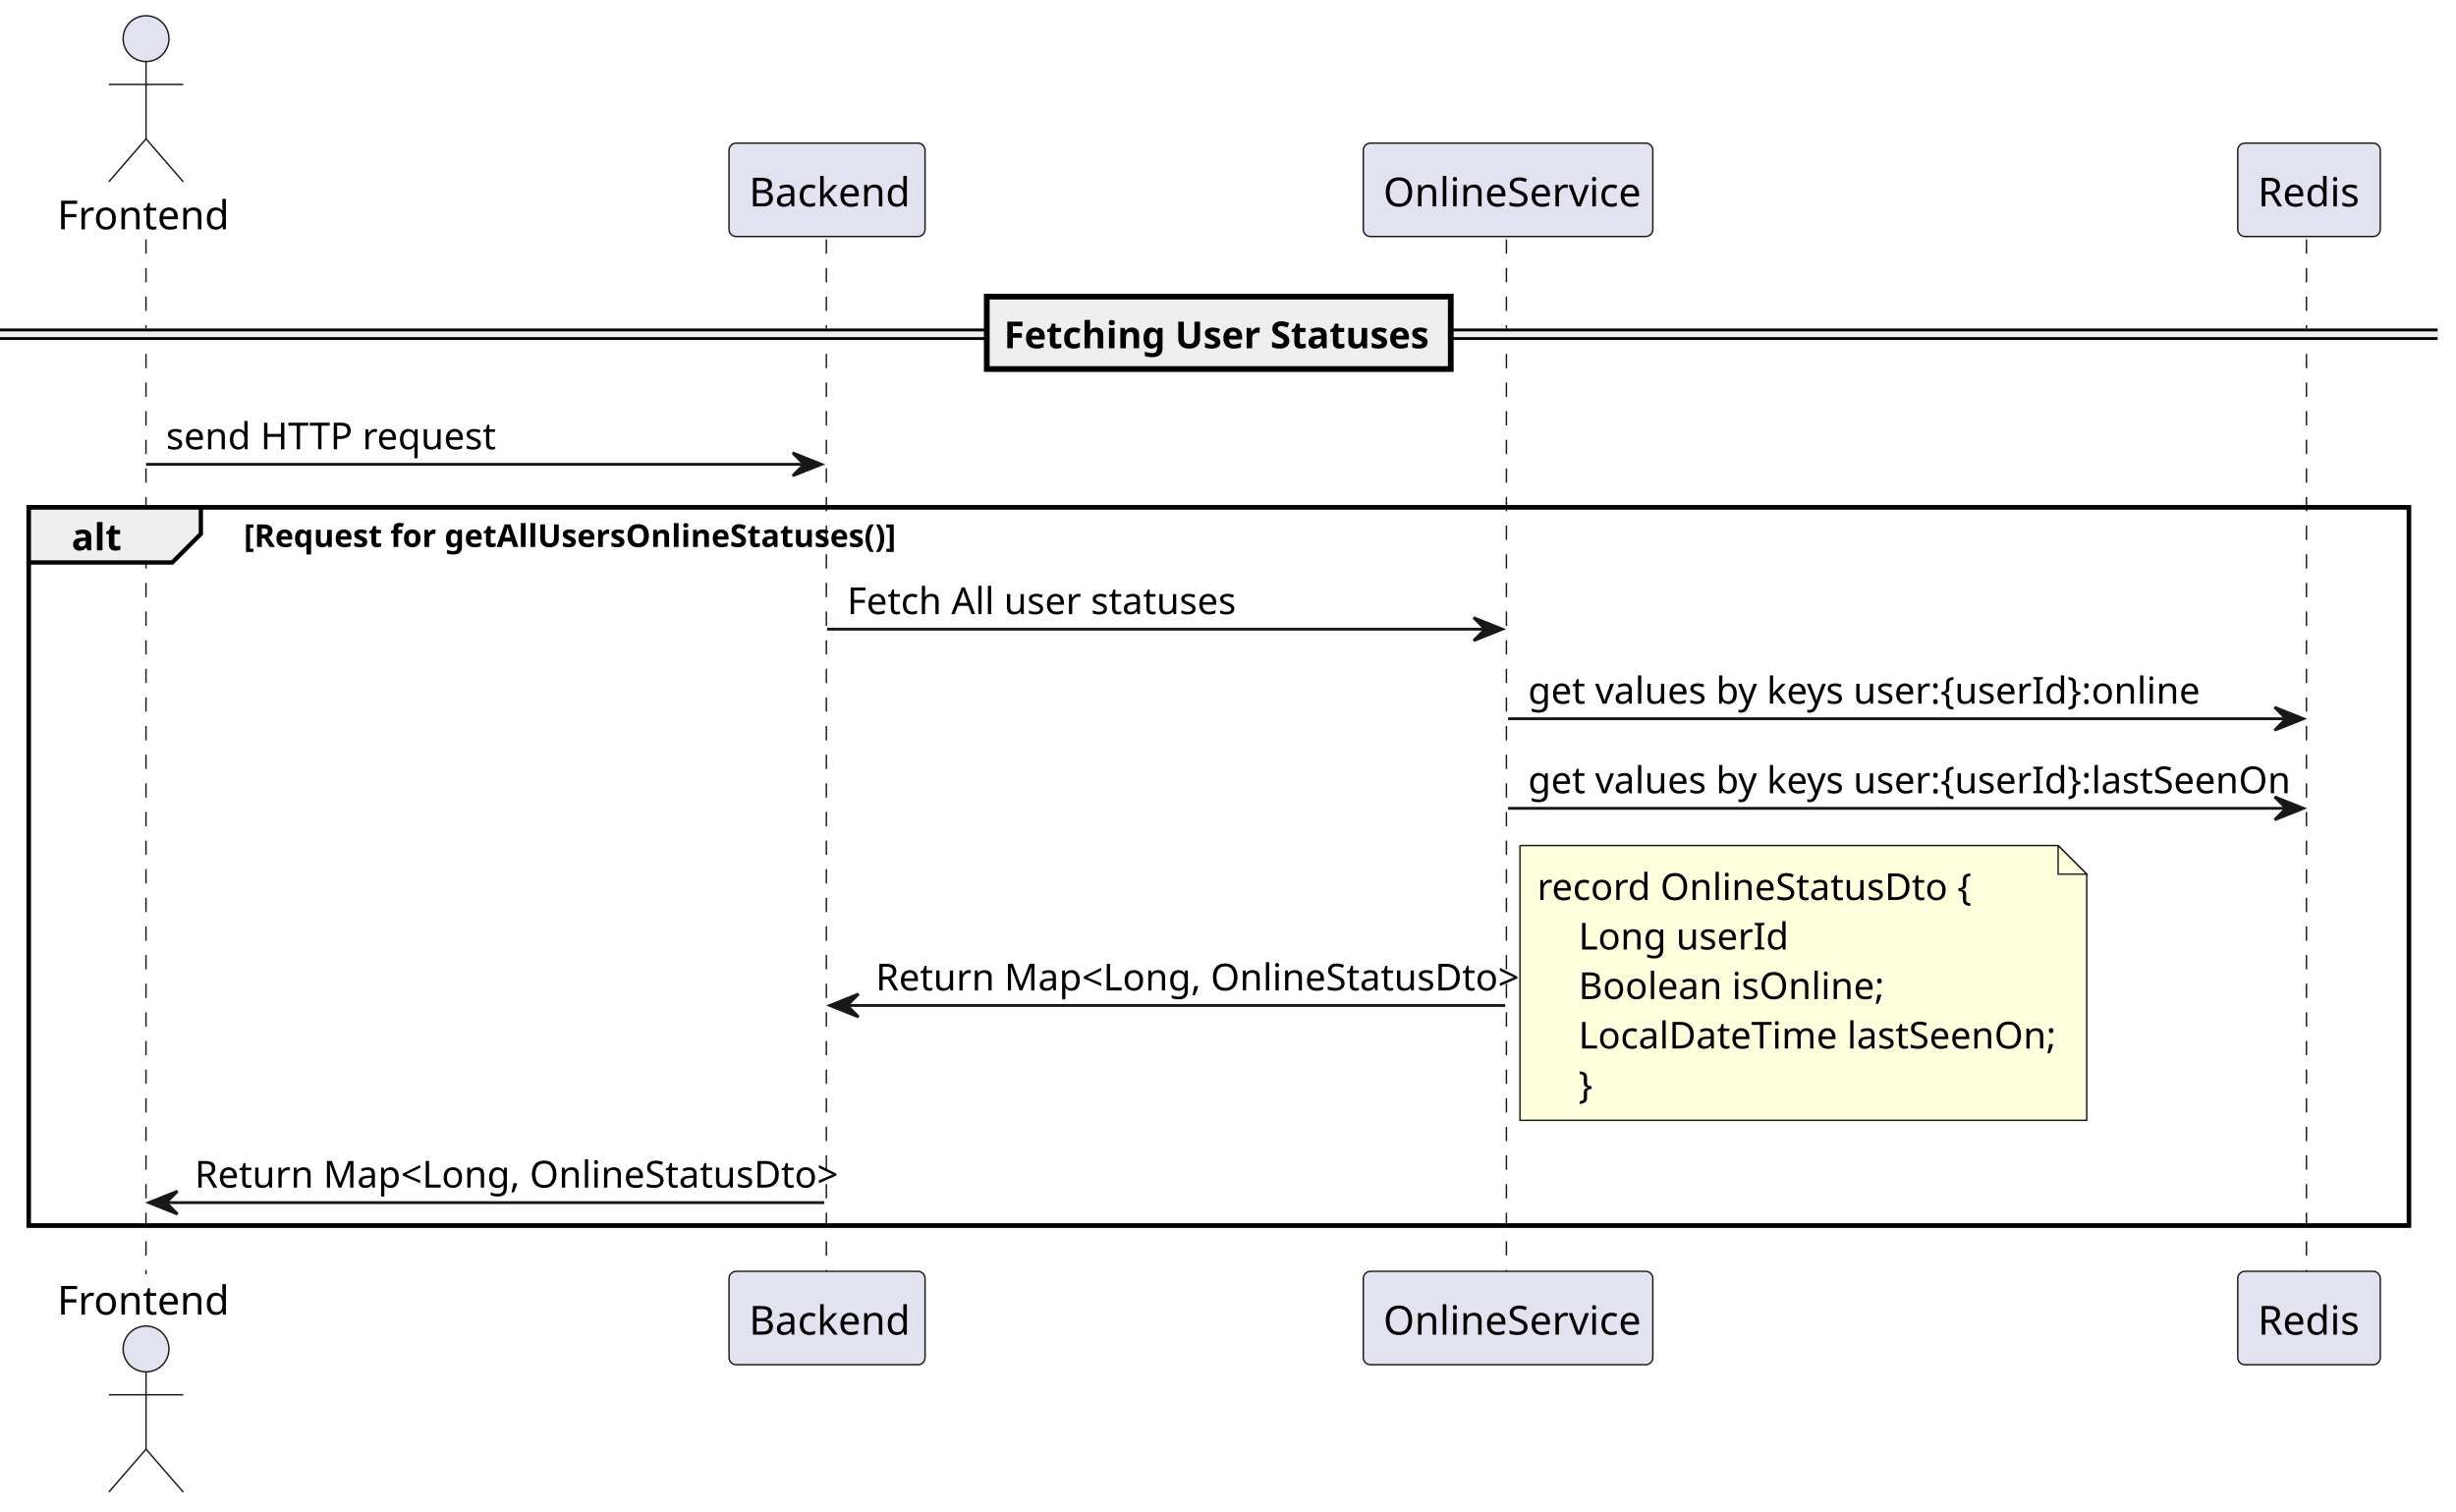
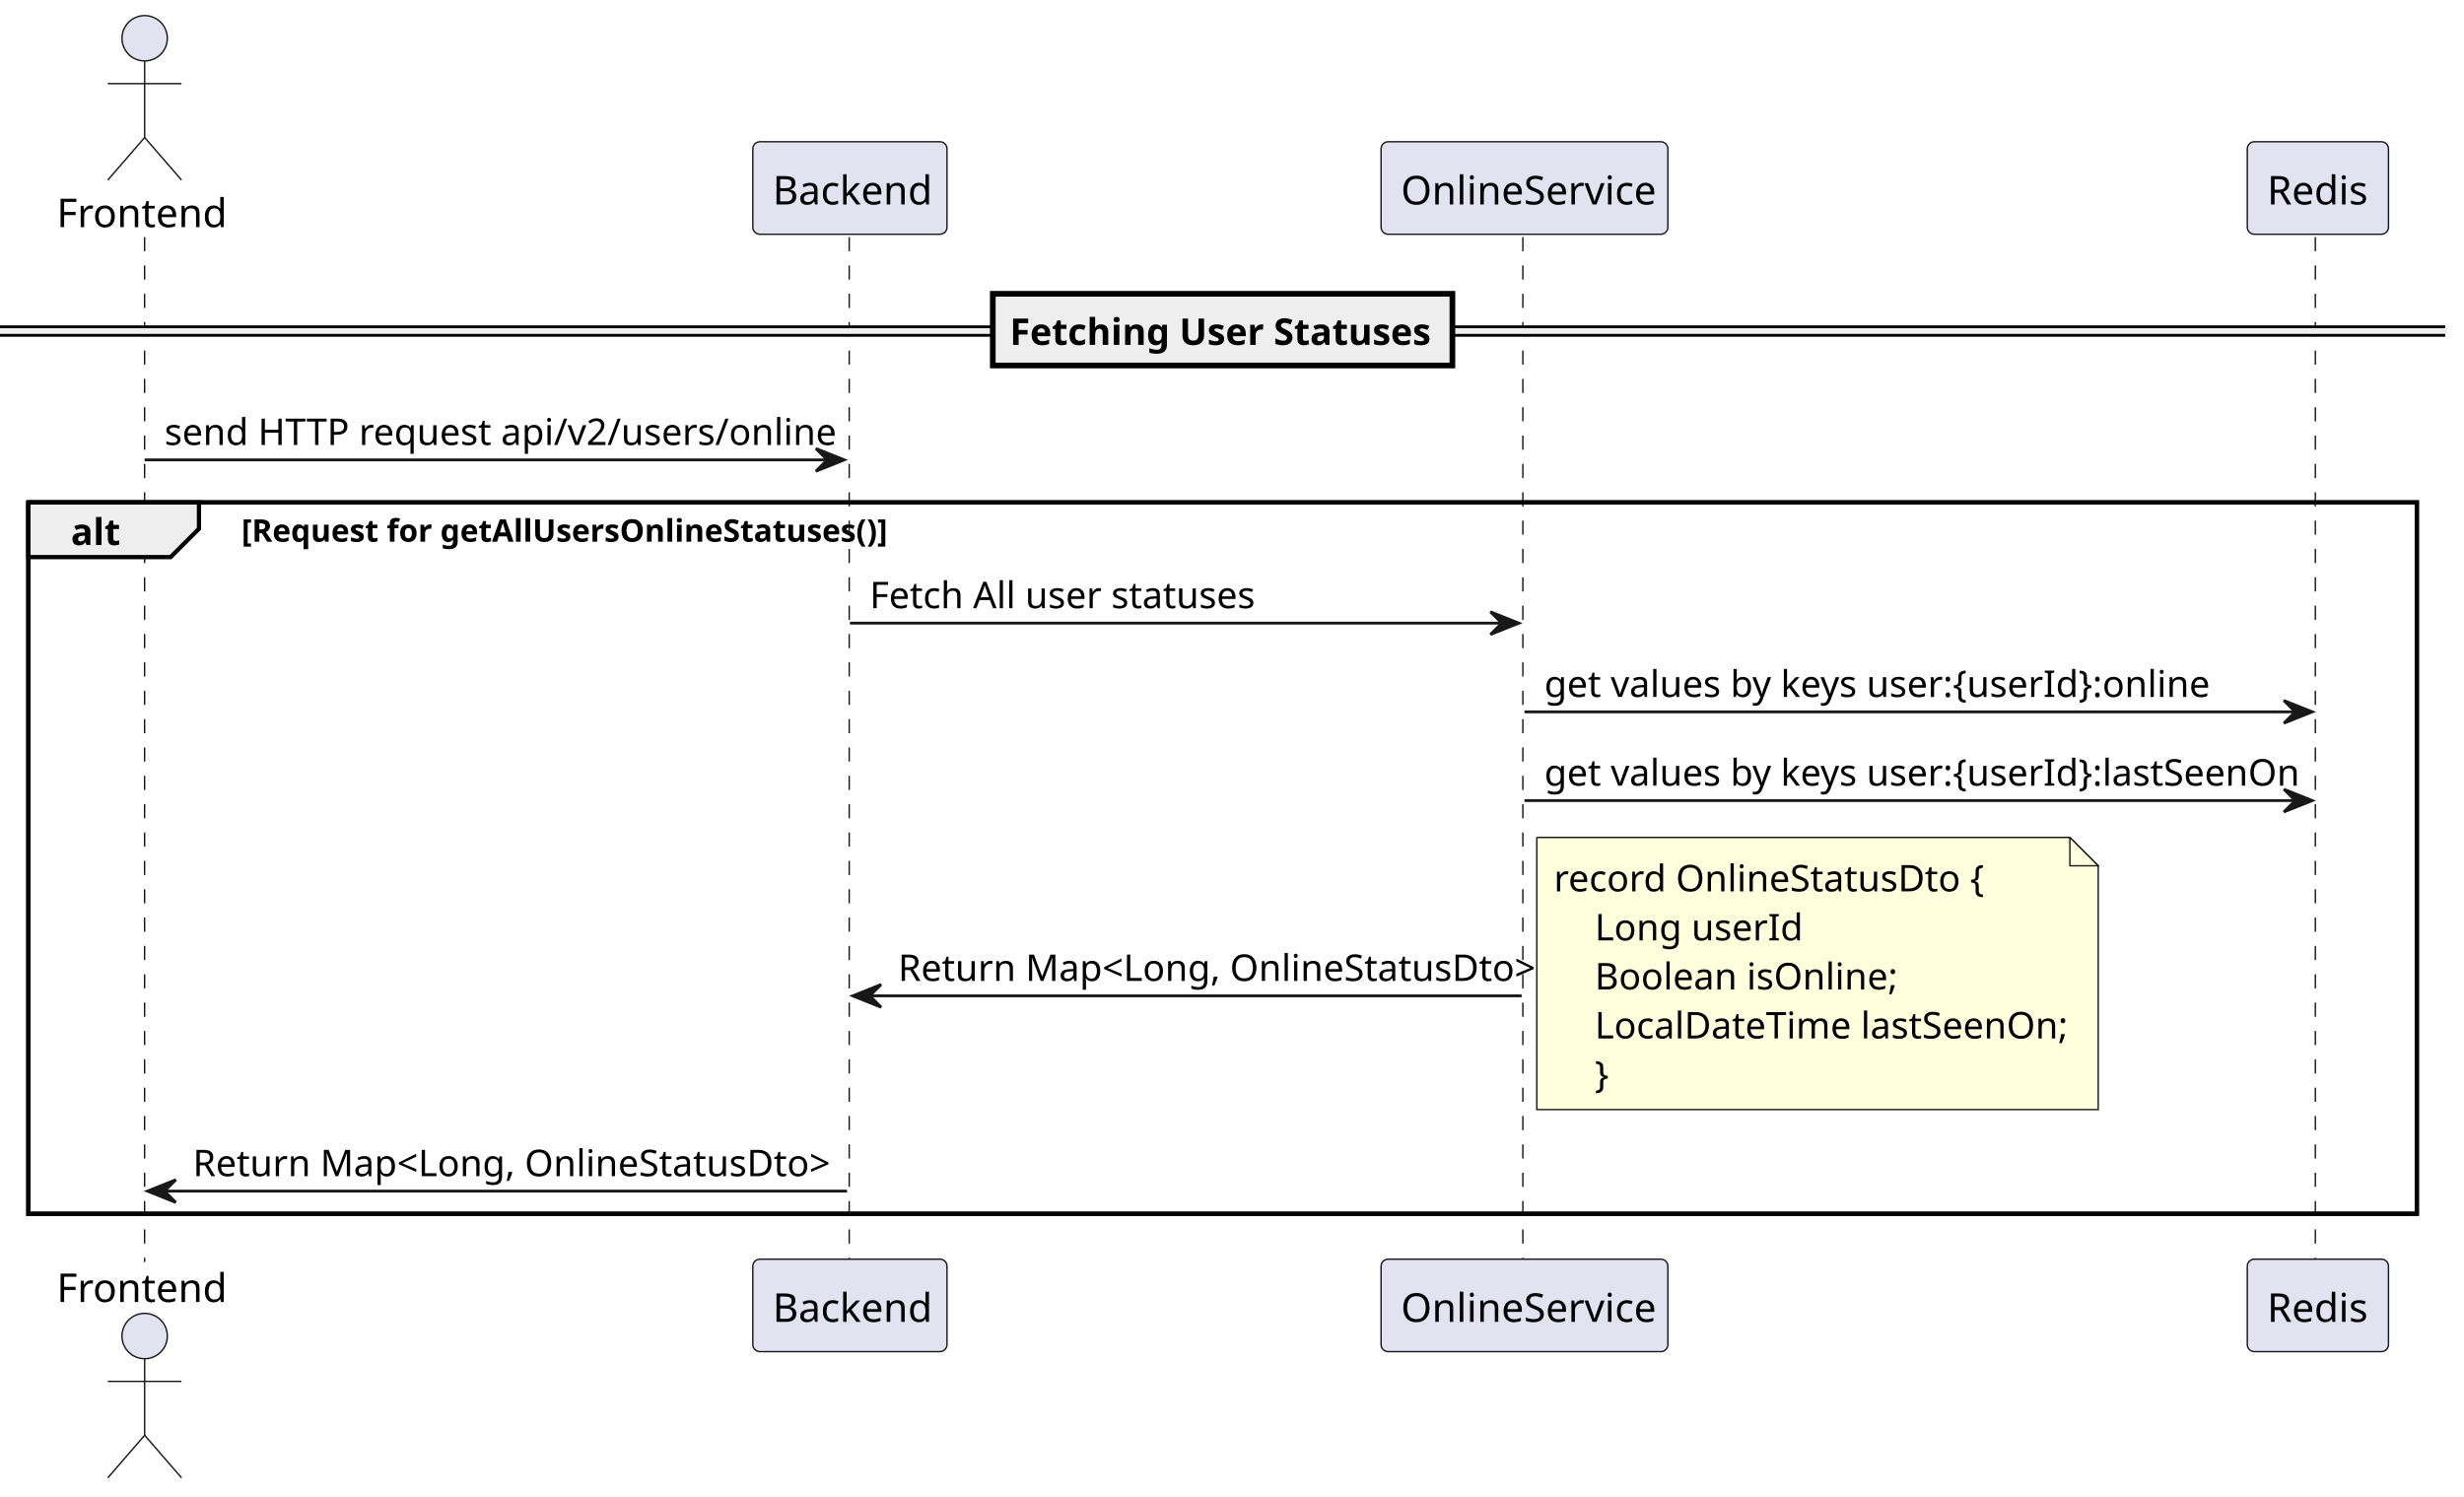
- <svg xmlns="http://www.w3.org/2000/svg" contentStyleType="text/css" height="528px" preserveAspectRatio="none" style="width:858px;height:528px;background:#FFFFFF;" version="1.1" viewBox="0 0 858 528" width="858px" zoomAndPan="magnify">
+ <svg xmlns="http://www.w3.org/2000/svg" contentStyleType="text/css" height="528px" preserveAspectRatio="none" style="width:869px;height:528px;background:#FFFFFF;" version="1.1" viewBox="0 0 869 528" width="869px" zoomAndPan="magnify">
  <defs />
  <g>
-     <rect fill="none" height="250.91" style="stroke:#000000;stroke-width:1.5;" width="831.55" x="10" y="177.203" />
+     <rect fill="none" height="250.91" style="stroke:#000000;stroke-width:1.5;" width="842.366" x="10" y="177.203" />
    <line style="stroke:#181818;stroke-width:0.5;stroke-dasharray:5.0,5.0;" x1="51" x2="51" y1="83.621" y2="445.113" />
-     <line style="stroke:#181818;stroke-width:0.5;stroke-dasharray:5.0,5.0;" x1="288.685" x2="288.685" y1="83.621" y2="445.113" />
-     <line style="stroke:#181818;stroke-width:0.5;stroke-dasharray:5.0,5.0;" x1="526.261" x2="526.261" y1="83.621" y2="445.113" />
-     <line style="stroke:#181818;stroke-width:0.5;stroke-dasharray:5.0,5.0;" x1="805.757" x2="805.757" y1="83.621" y2="445.113" />
+     <line style="stroke:#181818;stroke-width:0.5;stroke-dasharray:5.0,5.0;" x1="299.502" x2="299.502" y1="83.621" y2="445.113" />
+     <line style="stroke:#181818;stroke-width:0.5;stroke-dasharray:5.0,5.0;" x1="537.077" x2="537.077" y1="83.621" y2="445.113" />
+     <line style="stroke:#181818;stroke-width:0.5;stroke-dasharray:5.0,5.0;" x1="816.573" x2="816.573" y1="83.621" y2="445.113" />
    <text fill="#000000" font-family="sans-serif" font-size="14" lengthAdjust="spacing" textLength="56.034" x="20" y="80.107">Frontend</text>
    <ellipse cx="51.017" cy="13.5" fill="#E2E2F0" rx="8" ry="8" style="stroke:#181818;stroke-width:0.5;" />
    <path d="M51.017,21.5 L51.017,48.5 M38.017,29.5 L64.017,29.5 M51.017,48.5 L38.017,63.5 M51.017,48.5 L64.017,63.5 " fill="none" style="stroke:#181818;stroke-width:0.5;" />
    <text fill="#000000" font-family="sans-serif" font-size="14" lengthAdjust="spacing" textLength="56.034" x="20" y="459.221">Frontend</text>
    <ellipse cx="51.017" cy="471.234" fill="#E2E2F0" rx="8" ry="8" style="stroke:#181818;stroke-width:0.5;" />
    <path d="M51.017,479.234 L51.017,506.234 M38.017,487.234 L64.017,487.234 M51.017,506.234 L38.017,521.234 M51.017,506.234 L64.017,521.234 " fill="none" style="stroke:#181818;stroke-width:0.5;" />
-     <rect fill="#E2E2F0" height="32.621" rx="2.5" ry="2.5" style="stroke:#181818;stroke-width:0.5;" width="68.482" x="254.685" y="50" />
-     <text fill="#000000" font-family="sans-serif" font-size="14" lengthAdjust="spacing" textLength="54.482" x="261.685" y="72.107">Backend</text>
-     <rect fill="#E2E2F0" height="32.621" rx="2.5" ry="2.5" style="stroke:#181818;stroke-width:0.5;" width="68.482" x="254.685" y="444.113" />
-     <text fill="#000000" font-family="sans-serif" font-size="14" lengthAdjust="spacing" textLength="54.482" x="261.685" y="466.221">Backend</text>
-     <rect fill="#E2E2F0" height="32.621" rx="2.5" ry="2.5" style="stroke:#181818;stroke-width:0.5;" width="101.151" x="476.261" y="50" />
-     <text fill="#000000" font-family="sans-serif" font-size="14" lengthAdjust="spacing" textLength="87.151" x="483.261" y="72.107">OnlineService</text>
-     <rect fill="#E2E2F0" height="32.621" rx="2.5" ry="2.5" style="stroke:#181818;stroke-width:0.5;" width="101.151" x="476.261" y="444.113" />
-     <text fill="#000000" font-family="sans-serif" font-size="14" lengthAdjust="spacing" textLength="87.151" x="483.261" y="466.221">OnlineService</text>
-     <rect fill="#E2E2F0" height="32.621" rx="2.5" ry="2.5" style="stroke:#181818;stroke-width:0.5;" width="49.793" x="781.757" y="50" />
-     <text fill="#000000" font-family="sans-serif" font-size="14" lengthAdjust="spacing" textLength="35.793" x="788.757" y="72.107">Redis</text>
-     <rect fill="#E2E2F0" height="32.621" rx="2.5" ry="2.5" style="stroke:#181818;stroke-width:0.5;" width="49.793" x="781.757" y="444.113" />
-     <text fill="#000000" font-family="sans-serif" font-size="14" lengthAdjust="spacing" textLength="35.793" x="788.757" y="466.221">Redis</text>
-     <rect fill="#EEEEEE" height="3" style="stroke:#EEEEEE;stroke-width:1.0;" width="851.55" x="0" y="115.267" />
-     <line style="stroke:#000000;stroke-width:1.0;" x1="0" x2="851.55" y1="115.267" y2="115.267" />
-     <line style="stroke:#000000;stroke-width:1.0;" x1="0" x2="851.55" y1="118.267" y2="118.267" />
-     <rect fill="#EEEEEE" height="25.291" style="stroke:#000000;stroke-width:2.0;" width="162.097" x="344.726" y="103.621" />
-     <text fill="#000000" font-family="sans-serif" font-size="13" font-weight="bold" lengthAdjust="spacing" textLength="144.485" x="350.726" y="121.649">Fetching User Statuses</text>
-     <polygon fill="#181818" points="276.927,158.203,286.927,162.203,276.927,166.203,280.927,162.203" style="stroke:#181818;stroke-width:1.0;" />
-     <line style="stroke:#181818;stroke-width:1.0;" x1="51.017" x2="282.927" y1="162.203" y2="162.203" />
-     <text fill="#000000" font-family="sans-serif" font-size="13" lengthAdjust="spacing" textLength="112.715" x="58.017" y="156.94">send HTTP request</text>
+     <rect fill="#E2E2F0" height="32.621" rx="2.5" ry="2.5" style="stroke:#181818;stroke-width:0.5;" width="68.482" x="265.502" y="50" />
+     <text fill="#000000" font-family="sans-serif" font-size="14" lengthAdjust="spacing" textLength="54.482" x="272.502" y="72.107">Backend</text>
+     <rect fill="#E2E2F0" height="32.621" rx="2.5" ry="2.5" style="stroke:#181818;stroke-width:0.5;" width="68.482" x="265.502" y="444.113" />
+     <text fill="#000000" font-family="sans-serif" font-size="14" lengthAdjust="spacing" textLength="54.482" x="272.502" y="466.221">Backend</text>
+     <rect fill="#E2E2F0" height="32.621" rx="2.5" ry="2.5" style="stroke:#181818;stroke-width:0.5;" width="101.151" x="487.077" y="50" />
+     <text fill="#000000" font-family="sans-serif" font-size="14" lengthAdjust="spacing" textLength="87.151" x="494.077" y="72.107">OnlineService</text>
+     <rect fill="#E2E2F0" height="32.621" rx="2.5" ry="2.5" style="stroke:#181818;stroke-width:0.5;" width="101.151" x="487.077" y="444.113" />
+     <text fill="#000000" font-family="sans-serif" font-size="14" lengthAdjust="spacing" textLength="87.151" x="494.077" y="466.221">OnlineService</text>
+     <rect fill="#E2E2F0" height="32.621" rx="2.5" ry="2.5" style="stroke:#181818;stroke-width:0.5;" width="49.793" x="792.573" y="50" />
+     <text fill="#000000" font-family="sans-serif" font-size="14" lengthAdjust="spacing" textLength="35.793" x="799.573" y="72.107">Redis</text>
+     <rect fill="#E2E2F0" height="32.621" rx="2.5" ry="2.5" style="stroke:#181818;stroke-width:0.5;" width="49.793" x="792.573" y="444.113" />
+     <text fill="#000000" font-family="sans-serif" font-size="14" lengthAdjust="spacing" textLength="35.793" x="799.573" y="466.221">Redis</text>
+     <rect fill="#EEEEEE" height="3" style="stroke:#EEEEEE;stroke-width:1.0;" width="862.366" x="0" y="115.267" />
+     <line style="stroke:#000000;stroke-width:1.0;" x1="0" x2="862.366" y1="115.267" y2="115.267" />
+     <line style="stroke:#000000;stroke-width:1.0;" x1="0" x2="862.366" y1="118.267" y2="118.267" />
+     <rect fill="#EEEEEE" height="25.291" style="stroke:#000000;stroke-width:2.0;" width="162.097" x="350.135" y="103.621" />
+     <text fill="#000000" font-family="sans-serif" font-size="13" font-weight="bold" lengthAdjust="spacing" textLength="144.485" x="356.135" y="121.649">Fetching User Statuses</text>
+     <polygon fill="#181818" points="287.743,158.203,297.743,162.203,287.743,166.203,291.743,162.203" style="stroke:#181818;stroke-width:1.0;" />
+     <line style="stroke:#181818;stroke-width:1.0;" x1="51.017" x2="293.743" y1="162.203" y2="162.203" />
+     <text fill="#000000" font-family="sans-serif" font-size="13" lengthAdjust="spacing" textLength="224.726" x="58.017" y="156.94">send HTTP request api/v2/users/online</text>
    <path d="M10,177.203 L70.171,177.203 L70.171,186.494 L60.171,196.494 L10,196.494 L10,177.203 " fill="#EEEEEE" style="stroke:#000000;stroke-width:1.5;" />
-     <rect fill="none" height="250.91" style="stroke:#000000;stroke-width:1.5;" width="831.55" x="10" y="177.203" />
+     <rect fill="none" height="250.91" style="stroke:#000000;stroke-width:1.5;" width="842.366" x="10" y="177.203" />
    <text fill="#000000" font-family="sans-serif" font-size="13" font-weight="bold" lengthAdjust="spacing" textLength="15.171" x="25" y="192.231">alt</text>
    <text fill="#000000" font-family="sans-serif" font-size="11" font-weight="bold" lengthAdjust="spacing" textLength="220.038" x="85.171" y="191.073">[Request for getAllUsersOnlineStatuses()]</text>
-     <polygon fill="#181818" points="514.836,215.785,524.836,219.785,514.836,223.785,518.836,219.785" style="stroke:#181818;stroke-width:1.0;" />
-     <line style="stroke:#181818;stroke-width:1.0;" x1="288.927" x2="520.836" y1="219.785" y2="219.785" />
-     <text fill="#000000" font-family="sans-serif" font-size="13" lengthAdjust="spacing" textLength="131.498" x="295.927" y="214.523">Fetch All user statuses</text>
-     <polygon fill="#181818" points="794.653,247.076,804.653,251.076,794.653,255.076,798.653,251.076" style="stroke:#181818;stroke-width:1.0;" />
-     <line style="stroke:#181818;stroke-width:1.0;" x1="526.836" x2="800.653" y1="251.076" y2="251.076" />
-     <text fill="#000000" font-family="sans-serif" font-size="13" lengthAdjust="spacing" textLength="222.581" x="533.836" y="245.814">get values by keys user:{userId}:online</text>
-     <polygon fill="#181818" points="794.653,278.367,804.653,282.367,794.653,286.367,798.653,282.367" style="stroke:#181818;stroke-width:1.0;" />
-     <line style="stroke:#181818;stroke-width:1.0;" x1="526.836" x2="800.653" y1="282.367" y2="282.367" />
-     <text fill="#000000" font-family="sans-serif" font-size="13" lengthAdjust="spacing" textLength="255.817" x="533.836" y="277.104">get values by keys user:{userId}:lastSeenOn</text>
-     <polygon fill="#181818" points="299.927,347.24,289.927,351.24,299.927,355.24,295.927,351.24" style="stroke:#181818;stroke-width:1.0;" />
-     <line style="stroke:#181818;stroke-width:1.0;" x1="293.927" x2="525.836" y1="351.24" y2="351.24" />
-     <text fill="#000000" font-family="sans-serif" font-size="13" lengthAdjust="spacing" textLength="213.91" x="305.927" y="345.978">Return Map&lt;Long, OnlineStatusDto&gt;</text>
-     <path d="M531,295.367 L531,391.367 L729,391.367 L729,305.367 L719,295.367 L531,295.367 " fill="#FEFFDD" style="stroke:#181818;stroke-width:0.5;" />
-     <path d="M719,295.367 L719,305.367 L729,305.367 L719,295.367 " fill="#FEFFDD" style="stroke:#181818;stroke-width:0.5;" />
-     <text fill="#000000" font-family="sans-serif" font-size="13" lengthAdjust="spacing" textLength="143.076" x="537" y="314.396">record OnlineStatusDto {</text>
-     <text fill="#000000" font-family="sans-serif" font-size="13" lengthAdjust="spacing" textLength="68.663" x="551.447" y="331.687">Long userId</text>
-     <text fill="#000000" font-family="sans-serif" font-size="13" lengthAdjust="spacing" textLength="101.899" x="551.447" y="348.978">Boolean isOnline;</text>
-     <text fill="#000000" font-family="sans-serif" font-size="13" lengthAdjust="spacing" textLength="162.583" x="551.447" y="366.269">LocalDateTime lastSeenOn;</text>
-     <text fill="#000000" font-family="sans-serif" font-size="13" lengthAdjust="spacing" textLength="4.342" x="551.447" y="383.56">}</text>
+     <polygon fill="#181818" points="525.653,215.785,535.653,219.785,525.653,223.785,529.653,219.785" style="stroke:#181818;stroke-width:1.0;" />
+     <line style="stroke:#181818;stroke-width:1.0;" x1="299.743" x2="531.653" y1="219.785" y2="219.785" />
+     <text fill="#000000" font-family="sans-serif" font-size="13" lengthAdjust="spacing" textLength="131.498" x="306.743" y="214.523">Fetch All user statuses</text>
+     <polygon fill="#181818" points="805.47,247.076,815.47,251.076,805.47,255.076,809.47,251.076" style="stroke:#181818;stroke-width:1.0;" />
+     <line style="stroke:#181818;stroke-width:1.0;" x1="537.653" x2="811.47" y1="251.076" y2="251.076" />
+     <text fill="#000000" font-family="sans-serif" font-size="13" lengthAdjust="spacing" textLength="222.581" x="544.653" y="245.814">get values by keys user:{userId}:online</text>
+     <polygon fill="#181818" points="805.47,278.367,815.47,282.367,805.47,286.367,809.47,282.367" style="stroke:#181818;stroke-width:1.0;" />
+     <line style="stroke:#181818;stroke-width:1.0;" x1="537.653" x2="811.47" y1="282.367" y2="282.367" />
+     <text fill="#000000" font-family="sans-serif" font-size="13" lengthAdjust="spacing" textLength="255.817" x="544.653" y="277.104">get values by keys user:{userId}:lastSeenOn</text>
+     <polygon fill="#181818" points="310.743,347.24,300.743,351.24,310.743,355.24,306.743,351.24" style="stroke:#181818;stroke-width:1.0;" />
+     <line style="stroke:#181818;stroke-width:1.0;" x1="304.743" x2="536.653" y1="351.24" y2="351.24" />
+     <text fill="#000000" font-family="sans-serif" font-size="13" lengthAdjust="spacing" textLength="213.91" x="316.743" y="345.978">Return Map&lt;Long, OnlineStatusDto&gt;</text>
+     <path d="M542,295.367 L542,391.367 L740,391.367 L740,305.367 L730,295.367 L542,295.367 " fill="#FEFFDD" style="stroke:#181818;stroke-width:0.5;" />
+     <path d="M730,295.367 L730,305.367 L740,305.367 L730,295.367 " fill="#FEFFDD" style="stroke:#181818;stroke-width:0.5;" />
+     <text fill="#000000" font-family="sans-serif" font-size="13" lengthAdjust="spacing" textLength="143.076" x="548" y="314.396">record OnlineStatusDto {</text>
+     <text fill="#000000" font-family="sans-serif" font-size="13" lengthAdjust="spacing" textLength="68.663" x="562.447" y="331.687">Long userId</text>
+     <text fill="#000000" font-family="sans-serif" font-size="13" lengthAdjust="spacing" textLength="101.899" x="562.447" y="348.978">Boolean isOnline;</text>
+     <text fill="#000000" font-family="sans-serif" font-size="13" lengthAdjust="spacing" textLength="162.583" x="562.447" y="366.269">LocalDateTime lastSeenOn;</text>
+     <text fill="#000000" font-family="sans-serif" font-size="13" lengthAdjust="spacing" textLength="4.342" x="562.447" y="383.56">}</text>
    <polygon fill="#181818" points="62.017,416.113,52.017,420.113,62.017,424.113,58.017,420.113" style="stroke:#181818;stroke-width:1.0;" />
-     <line style="stroke:#181818;stroke-width:1.0;" x1="56.017" x2="287.927" y1="420.113" y2="420.113" />
+     <line style="stroke:#181818;stroke-width:1.0;" x1="56.017" x2="298.743" y1="420.113" y2="420.113" />
    <text fill="#000000" font-family="sans-serif" font-size="13" lengthAdjust="spacing" textLength="213.91" x="68.017" y="414.851">Return Map&lt;Long, OnlineStatusDto&gt;</text>
  </g>
</svg>
